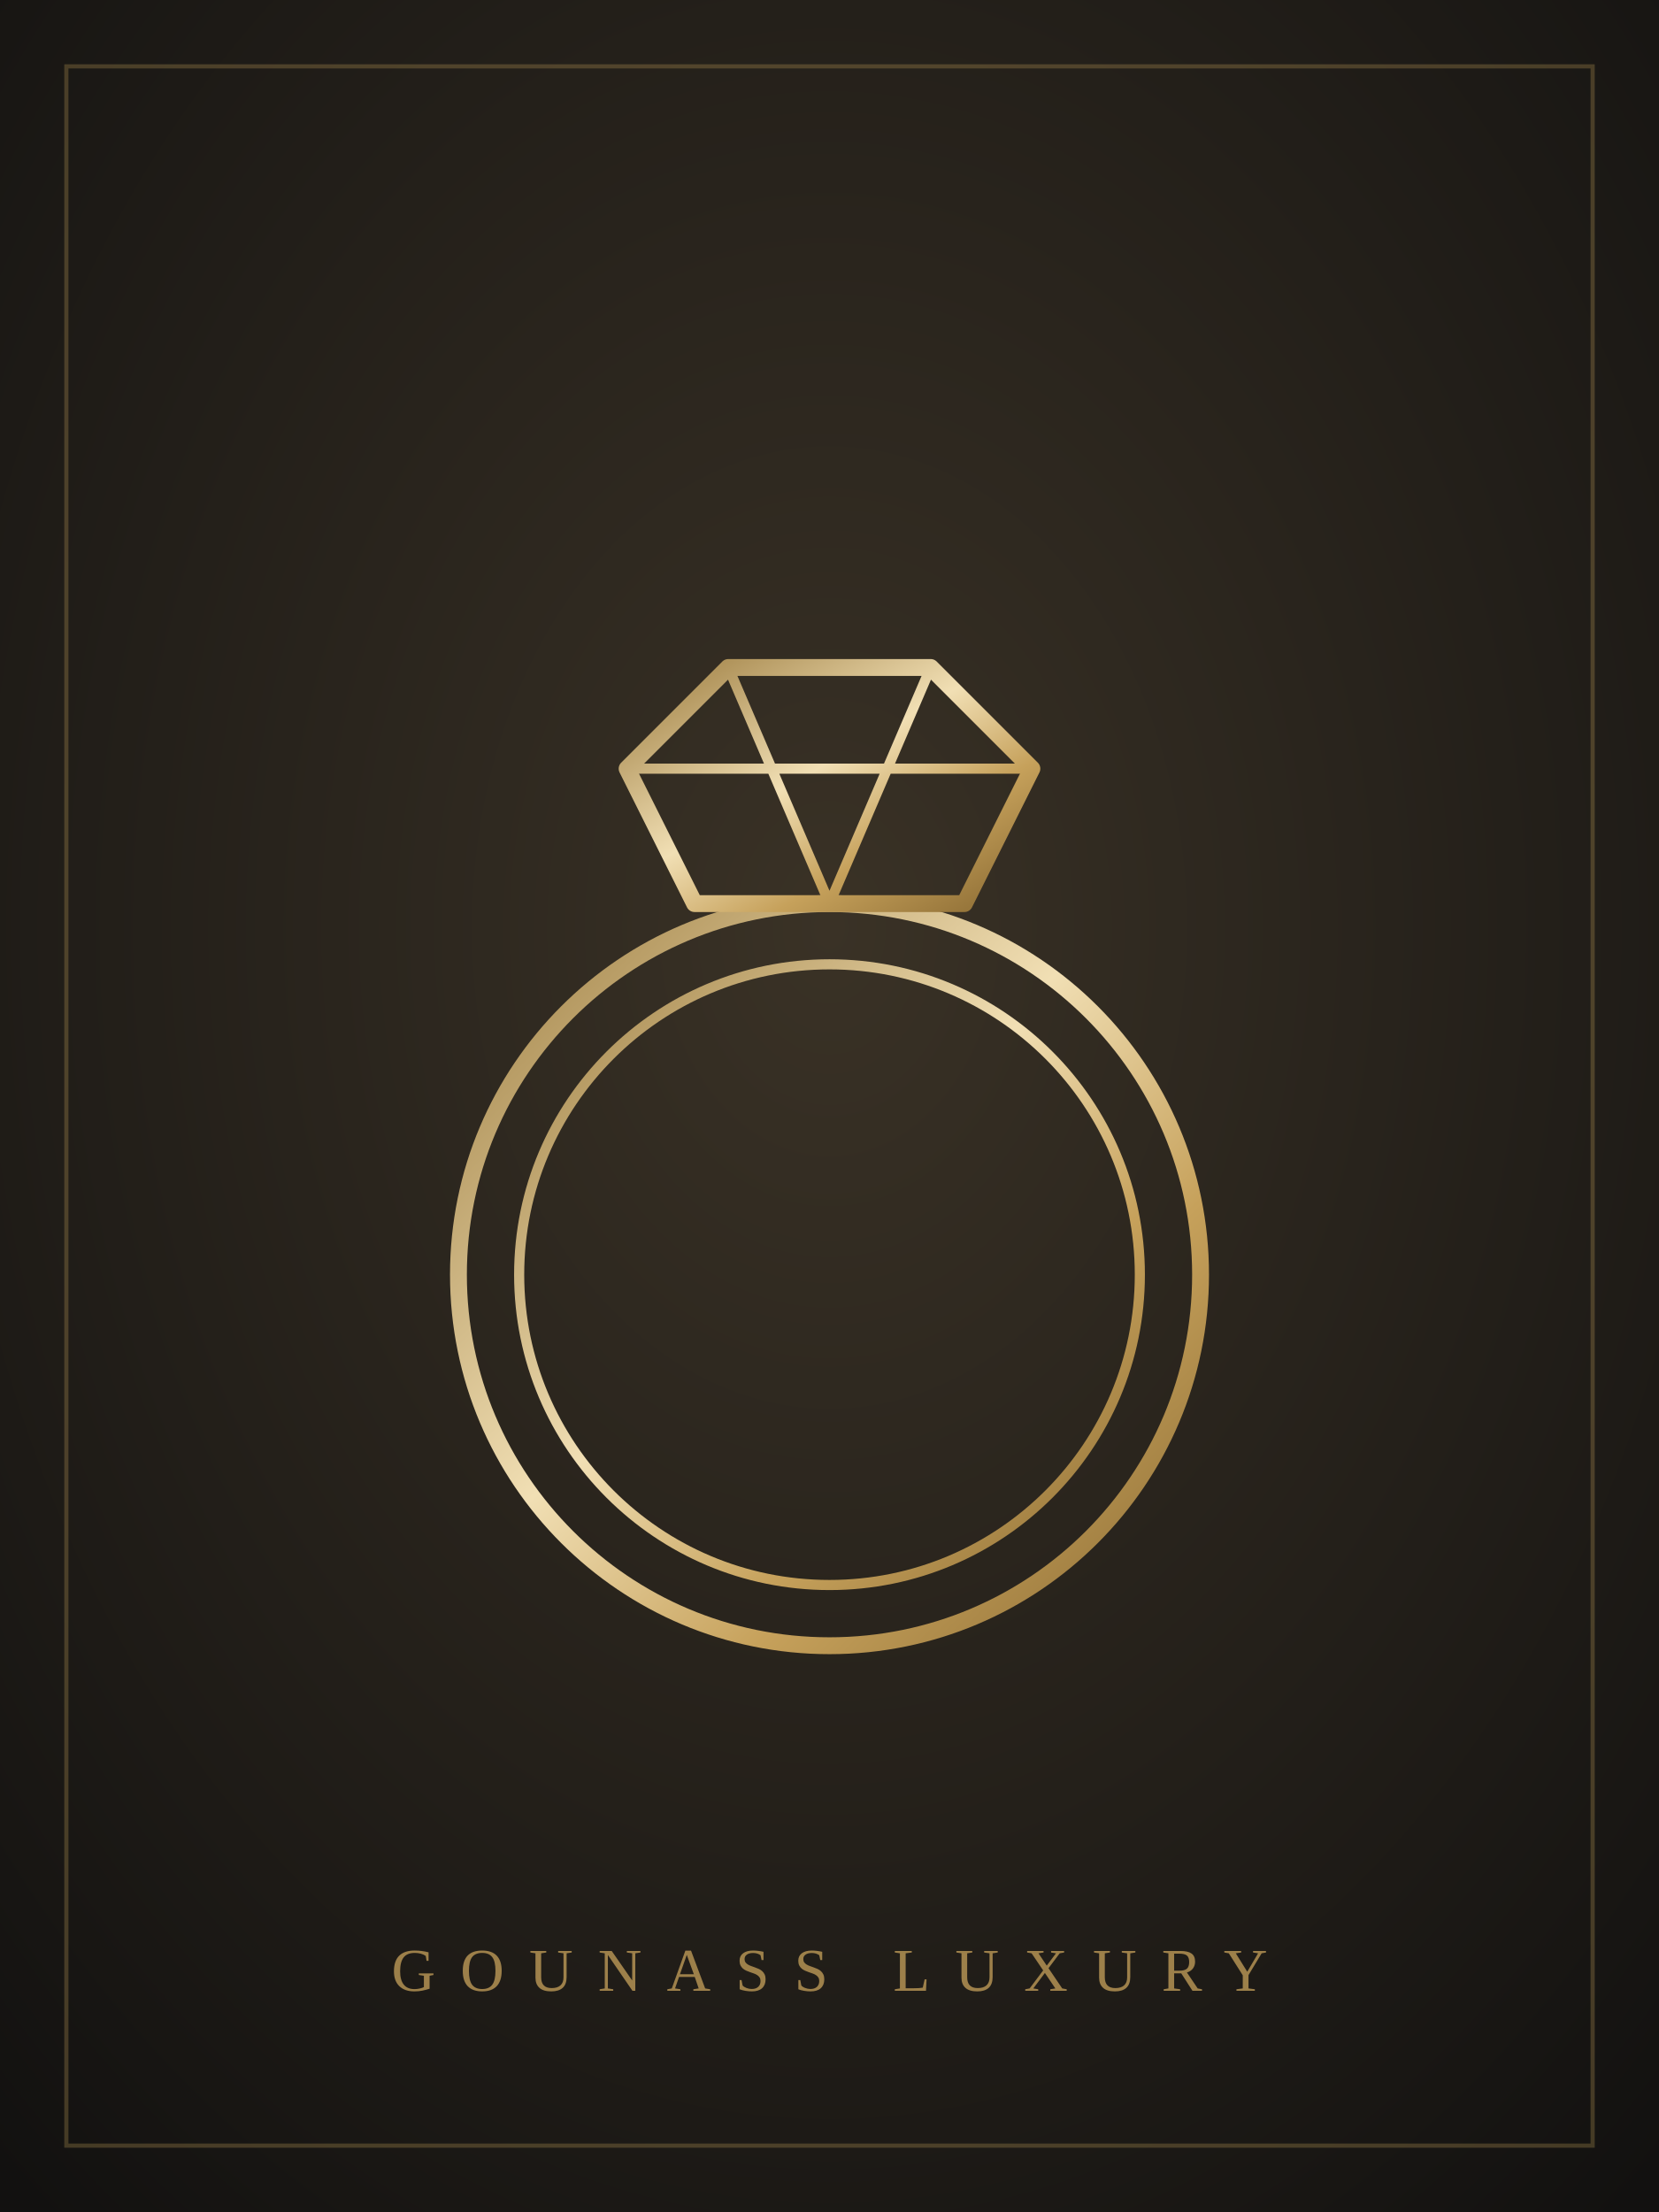
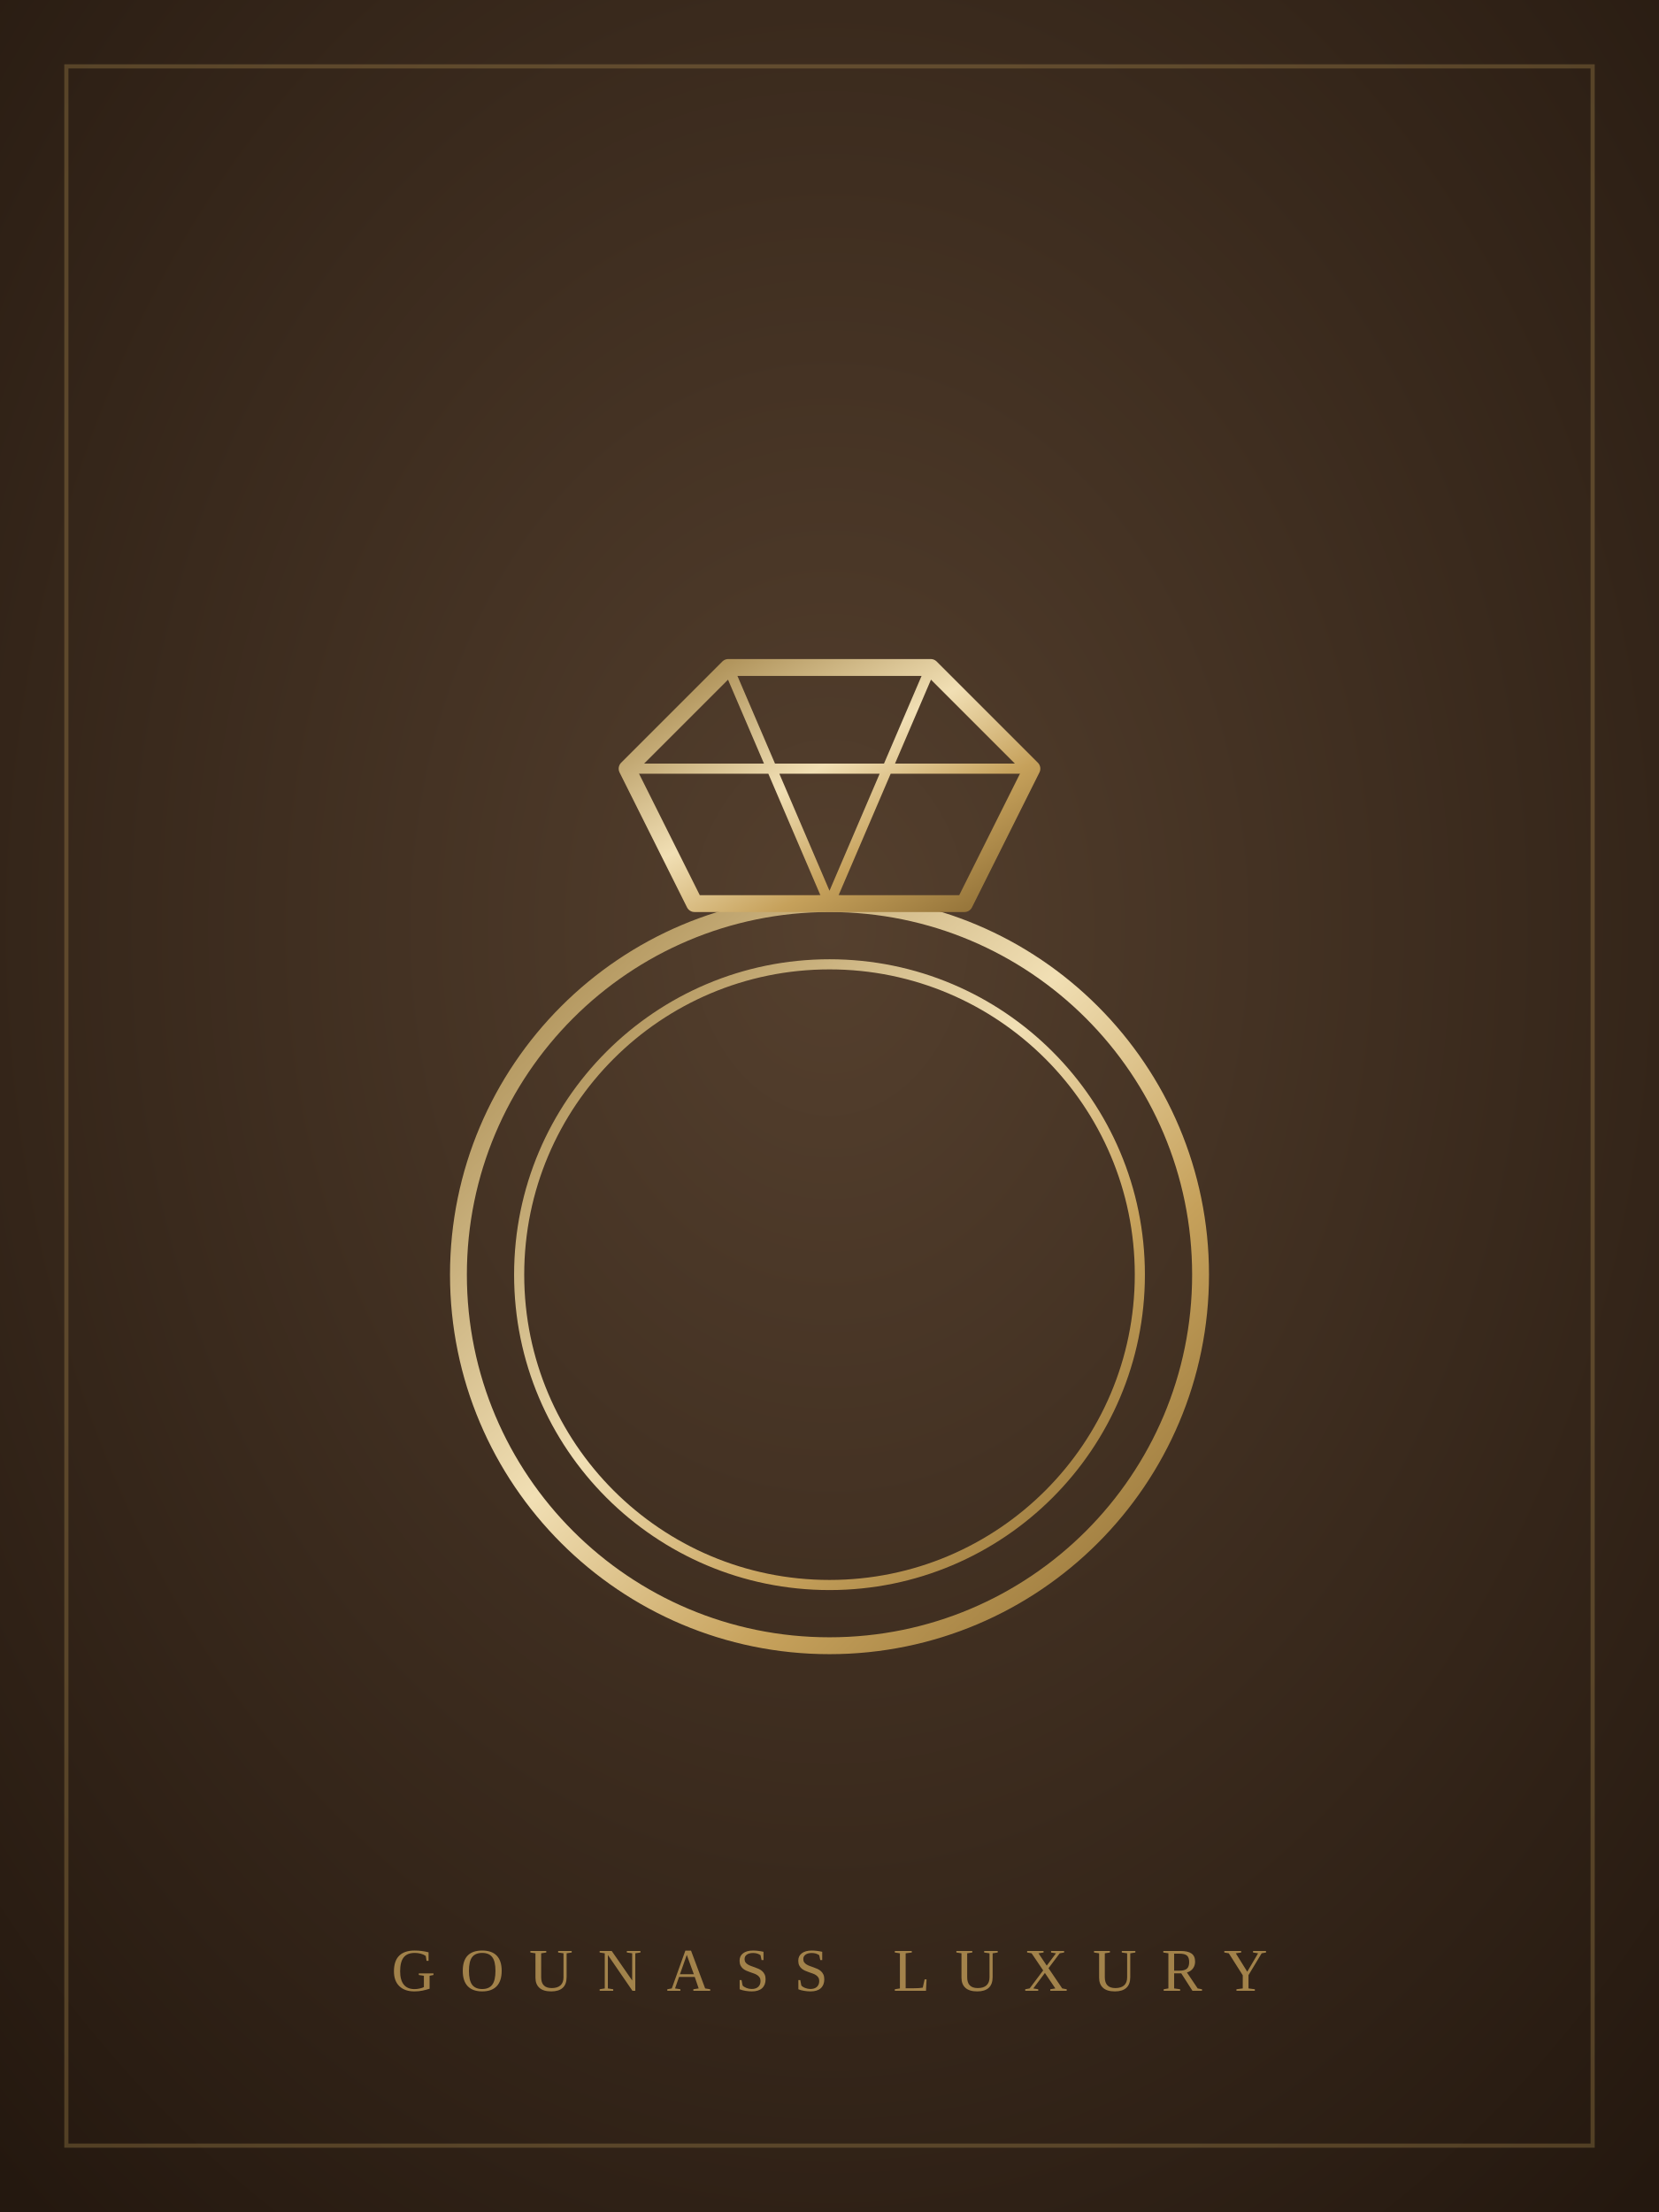
<svg xmlns="http://www.w3.org/2000/svg" viewBox="0 0 600 800" width="600" height="800">
  <defs>
    <radialGradient id="bg" cx="50%" cy="42%" r="75%">
-       <stop offset="0" stop-color="#3a3226" />
-       <stop offset="1" stop-color="#121110" />
+       <stop offset="0" stop-color="#55402e" />
+       <stop offset="1" stop-color="#24180f" />
    </radialGradient>
    <linearGradient id="g" x1="0" y1="0" x2="1" y2="1">
      <stop offset="0" stop-color="#9C7C3F" />
      <stop offset=".45" stop-color="#F1DFB4" />
      <stop offset=".7" stop-color="#C6A15B" />
      <stop offset="1" stop-color="#8A6A32" />
    </linearGradient>
  </defs>
  <rect width="600" height="800" fill="url(#bg)" />
  <rect x="24" y="24" width="552" height="752" fill="none" stroke="#C6A15B" stroke-opacity=".28" stroke-width="1.5" />
  <g transform="translate(300 400) scale(1.22) translate(-300 -400)">
    <circle cx="300" cy="450" r="110" fill="none" stroke="url(#g)" stroke-width="5" stroke-linecap="round" stroke-linejoin="round" />
    <circle cx="300" cy="450" r="92" fill="none" stroke="url(#g)" stroke-width="3" stroke-linecap="round" stroke-linejoin="round" />
    <path fill="none" stroke="url(#g)" stroke-width="5" stroke-linecap="round" stroke-linejoin="round" d="M260 340 L240 300 L270 270 L330 270 L360 300 L340 340 Z" />
    <path fill="none" stroke="url(#g)" stroke-width="3" stroke-linecap="round" stroke-linejoin="round" d="M240 300 L360 300 M270 270 L300 340 L330 270" />
  </g>
  <text x="300" y="720" text-anchor="middle" font-family="Georgia, 'Times New Roman', serif" font-size="22" letter-spacing="9" fill="#C6A15B" fill-opacity=".75">GOUNASS LUXURY</text>
</svg>
